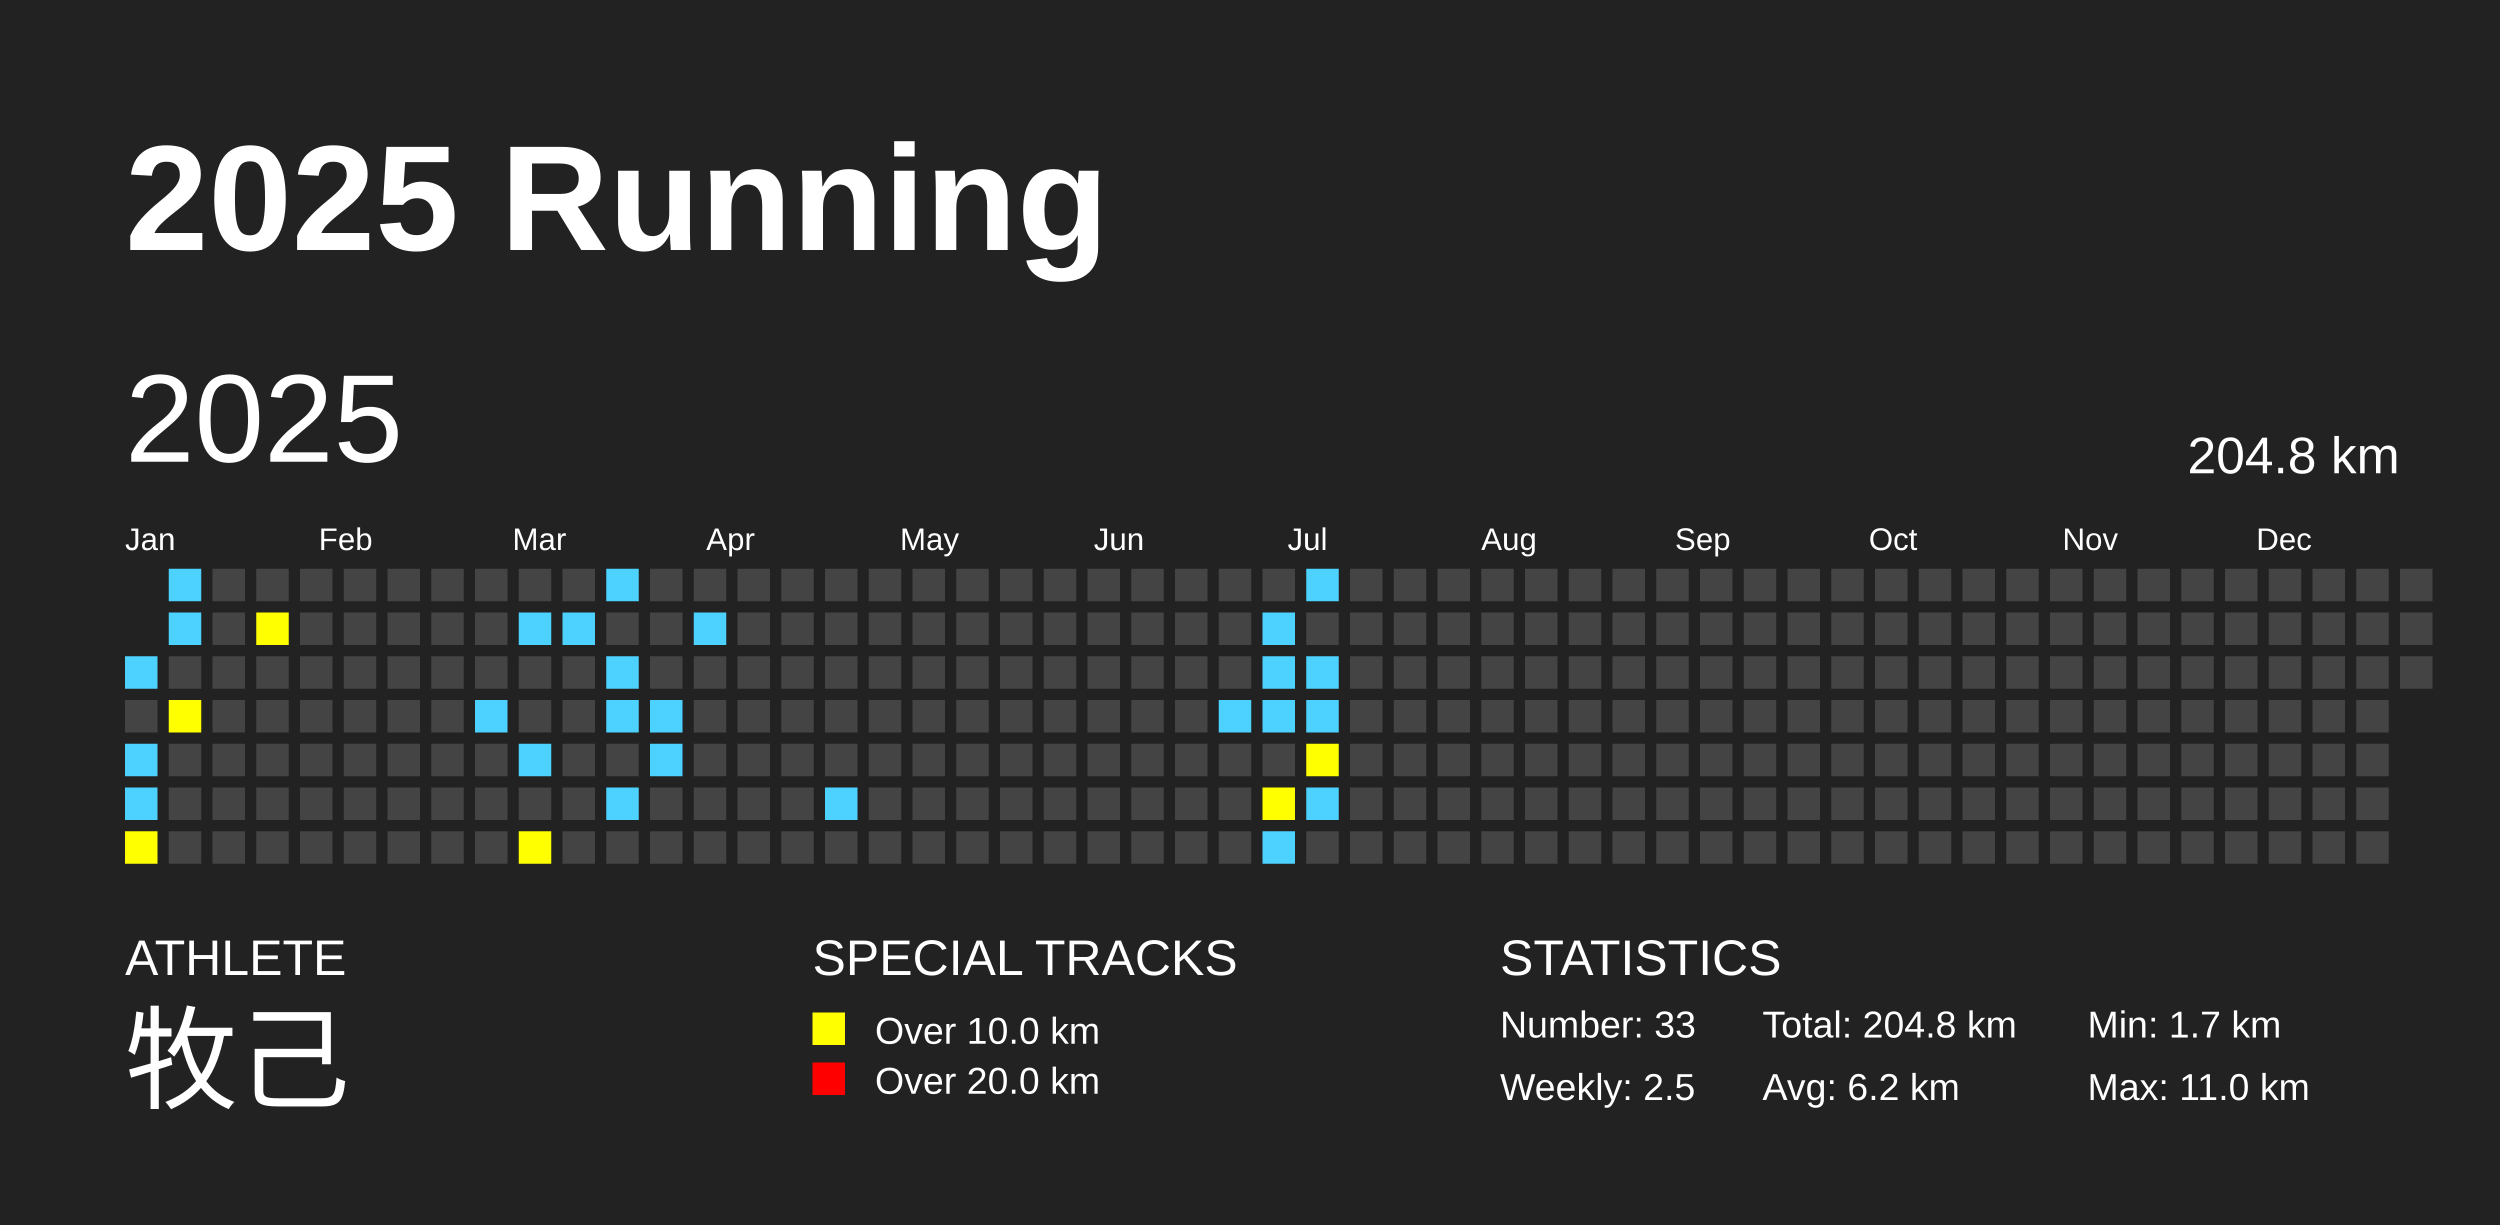
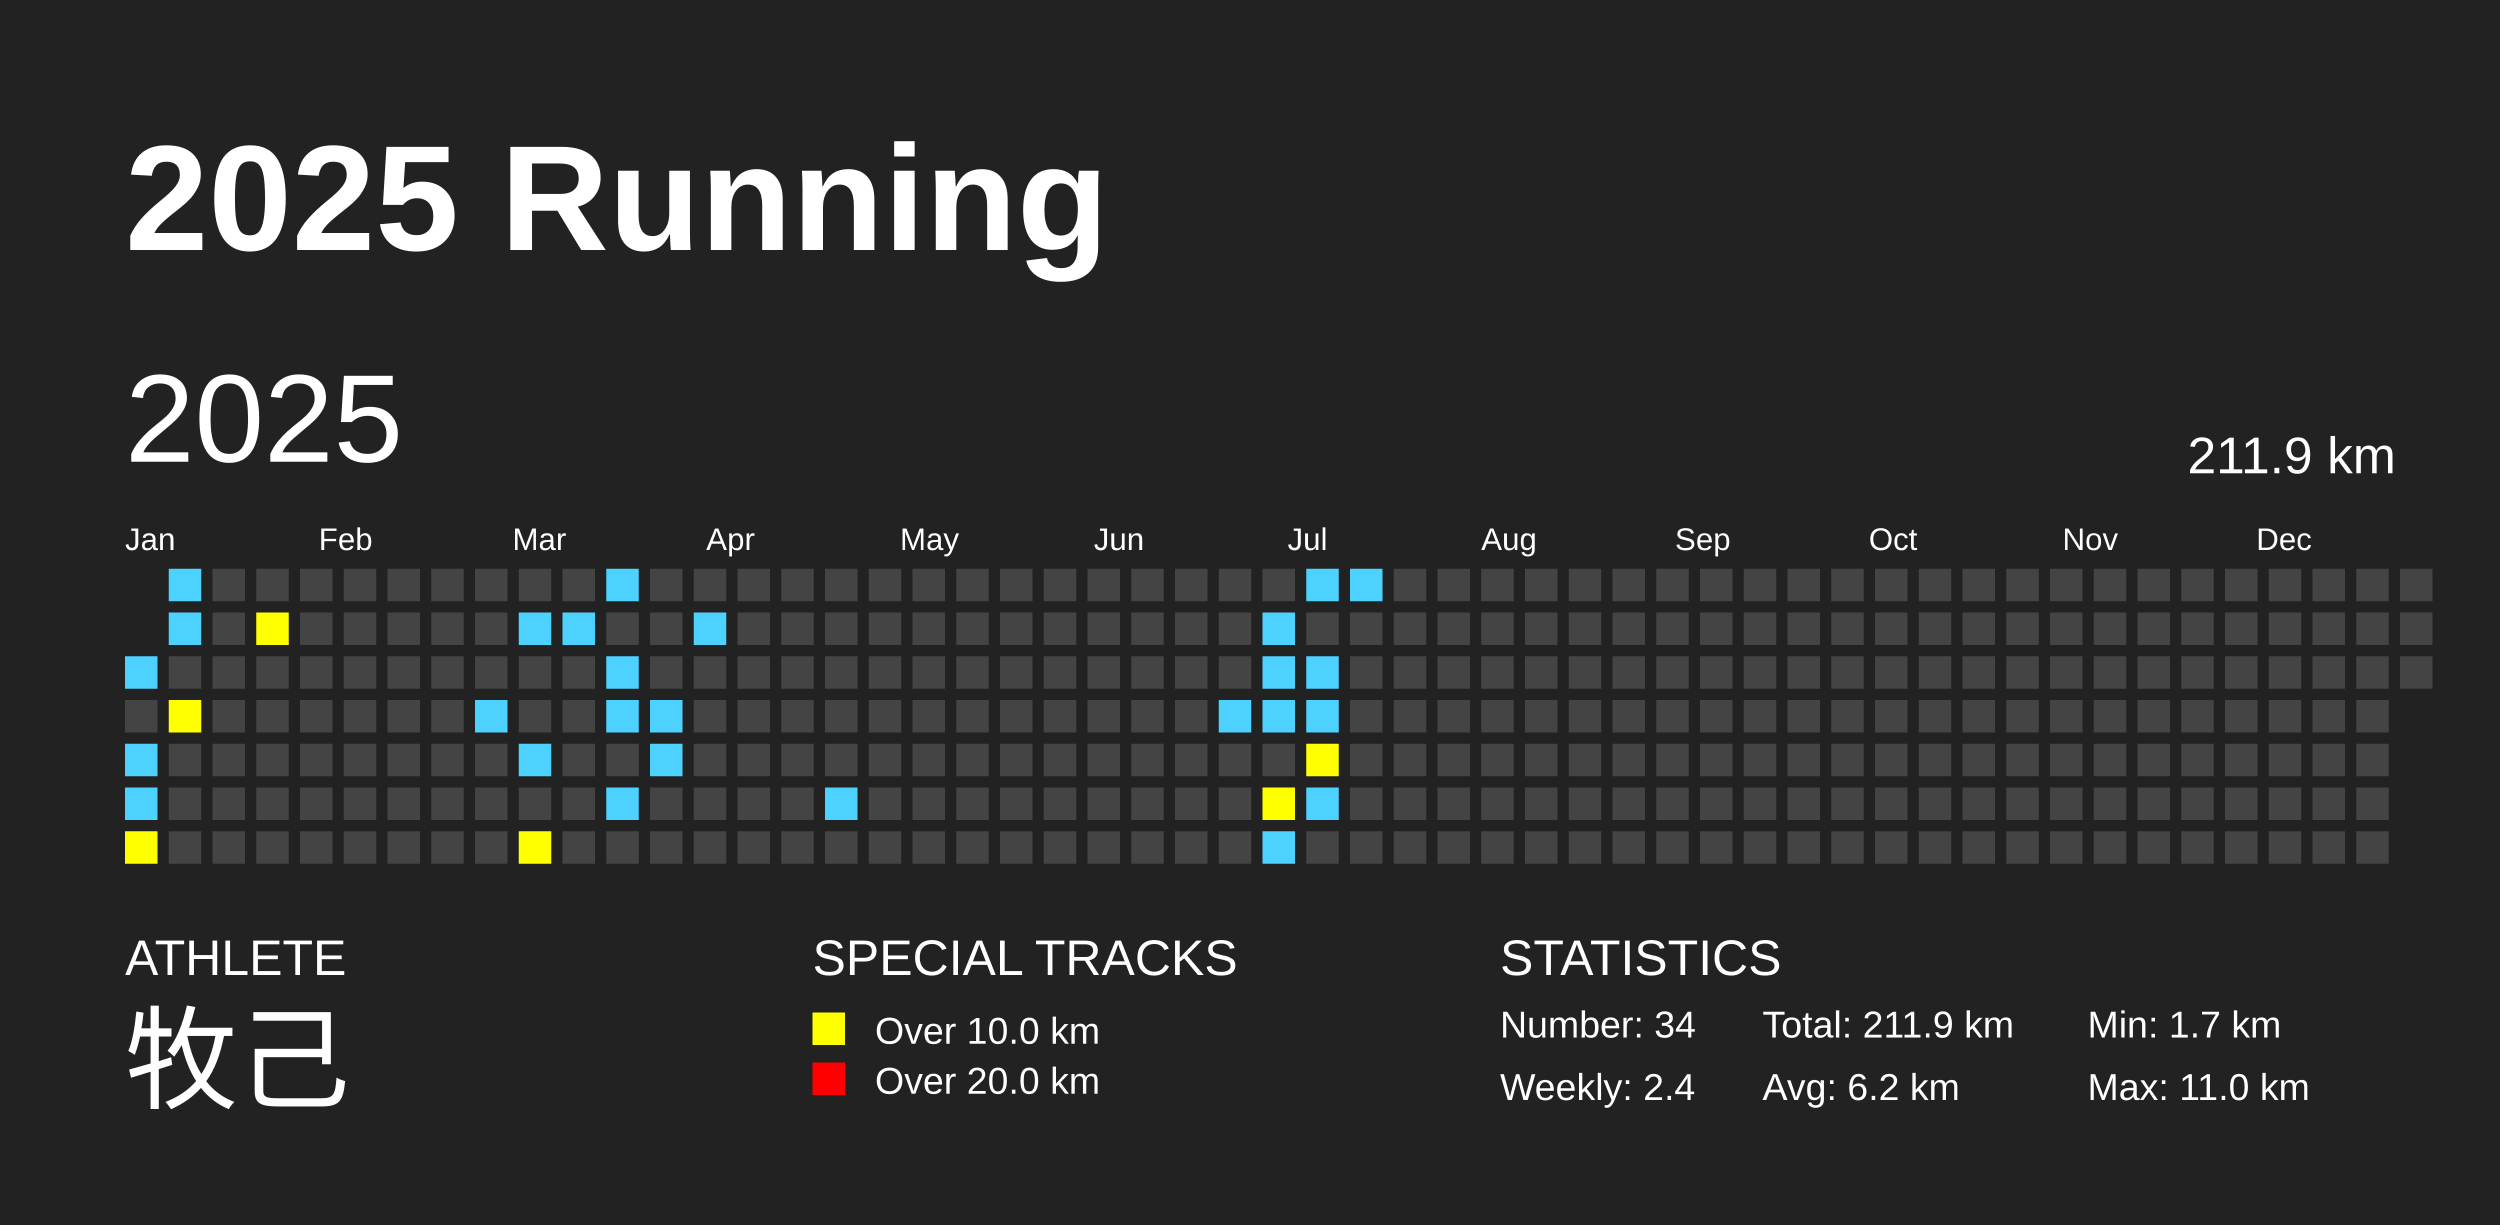
<svg xmlns="http://www.w3.org/2000/svg" baseProfile="full" height="98mm" version="1.1" viewBox="0,0,200,98" width="200mm">
  <defs />
  <rect fill="#222222" height="98" width="200" x="0" y="0" />
  <text fill="#FFFFFF" style="font-size:12px; font-family:Arial; font-weight:bold;" x="10" y="20">2025 Running</text>
  <text fill="#FFFFFF" style="font-size:4px; font-family:Arial" x="10" y="78">ATHLETE</text>
  <text fill="#FFFFFF" style="font-size:9px; font-family:Arial" x="10" y="88">牧己</text>
  <text fill="#FFFFFF" style="font-size:4px; font-family:Arial" x="65" y="78">SPECIAL TRACKS</text>
  <rect fill="yellow" height="2.6" width="2.6" x="65" y="81" />
  <text fill="#FFFFFF" style="font-size:3px; font-family:Arial" x="70" y="83.5">Over 10.0 km</text>
  <rect fill="red" height="2.6" width="2.6" x="65" y="85" />
  <text fill="#FFFFFF" style="font-size:3px; font-family:Arial" x="70" y="87.5">Over 20.0 km</text>
  <text fill="#FFFFFF" style="font-size:4px; font-family:Arial" x="120" y="78">STATISTICS</text>
-   <text fill="#FFFFFF" style="font-size:3px; font-family:Arial" x="120" y="83">Number: 33</text>
-   <text fill="#FFFFFF" style="font-size:3px; font-family:Arial" x="120" y="88">Weekly: 2.5</text>
-   <text fill="#FFFFFF" style="font-size:3px; font-family:Arial" x="141" y="83">Total: 204.8 km</text>
+   <text fill="#FFFFFF" style="font-size:3px; font-family:Arial" x="120" y="83">Number: 34</text>
+   <text fill="#FFFFFF" style="font-size:3px; font-family:Arial" x="120" y="88">Weekly: 2.4</text>
+   <text fill="#FFFFFF" style="font-size:3px; font-family:Arial" x="141" y="83">Total: 211.9 km</text>
  <text fill="#FFFFFF" style="font-size:3px; font-family:Arial" x="141" y="88">Avg: 6.2 km</text>
  <text fill="#FFFFFF" style="font-size:3px; font-family:Arial" x="167" y="83">Min: 1.7 km</text>
  <text fill="#FFFFFF" style="font-size:3px; font-family:Arial" x="167" y="88">Max: 11.0 km</text>
  <text dominant-baseline="hanging" fill="#FFFFFF" style="font-size:10.0px; font-family:Arial;" x="10" y="30">2025</text>
-   <text dominant-baseline="hanging" fill="#FFFFFF" style="font-size:4.125px; font-family:Arial;" x="175" y="35">204.8 km</text>
+   <text dominant-baseline="hanging" fill="#FFFFFF" style="font-size:4.125px; font-family:Arial;" x="175" y="35">211.9 km</text>
  <text fill="#FFFFFF" style="font-size:2.5px; font-family:Arial" x="10.0" y="44">Jan</text>
  <text fill="#FFFFFF" style="font-size:2.5px; font-family:Arial" x="25.5" y="44">Feb</text>
  <text fill="#FFFFFF" style="font-size:2.5px; font-family:Arial" x="41.0" y="44">Mar</text>
  <text fill="#FFFFFF" style="font-size:2.5px; font-family:Arial" x="56.5" y="44">Apr</text>
  <text fill="#FFFFFF" style="font-size:2.5px; font-family:Arial" x="72.0" y="44">May</text>
  <text fill="#FFFFFF" style="font-size:2.5px; font-family:Arial" x="87.5" y="44">Jun</text>
  <text fill="#FFFFFF" style="font-size:2.5px; font-family:Arial" x="103.0" y="44">Jul</text>
  <text fill="#FFFFFF" style="font-size:2.5px; font-family:Arial" x="118.5" y="44">Aug</text>
  <text fill="#FFFFFF" style="font-size:2.5px; font-family:Arial" x="134.0" y="44">Sep</text>
  <text fill="#FFFFFF" style="font-size:2.5px; font-family:Arial" x="149.5" y="44">Oct</text>
  <text fill="#FFFFFF" style="font-size:2.5px; font-family:Arial" x="165.0" y="44">Nov</text>
  <text fill="#FFFFFF" style="font-size:2.5px; font-family:Arial" x="180.5" y="44">Dec</text>
  <rect fill="#4DD2FF" height="2.6" width="2.6" x="10.0" y="52.5" />
  <rect fill="#444444" height="2.6" width="2.6" x="10.0" y="56.0" />
  <rect fill="#4DD2FF" height="2.6" width="2.6" x="10.0" y="59.5" />
  <rect fill="#4DD2FF" height="2.6" width="2.6" x="10.0" y="63.0" />
  <rect fill="yellow" height="2.6" width="2.6" x="10.0" y="66.5" />
  <rect fill="#4DD2FF" height="2.6" width="2.6" x="13.5" y="45.5" />
  <rect fill="#4DD2FF" height="2.6" width="2.6" x="13.5" y="49.0" />
  <rect fill="#444444" height="2.6" width="2.6" x="13.5" y="52.5" />
  <rect fill="yellow" height="2.6" width="2.6" x="13.5" y="56.0" />
  <rect fill="#444444" height="2.6" width="2.6" x="13.5" y="59.5" />
  <rect fill="#444444" height="2.6" width="2.6" x="13.5" y="63.0" />
  <rect fill="#444444" height="2.6" width="2.6" x="13.5" y="66.5" />
  <rect fill="#444444" height="2.6" width="2.6" x="17.0" y="45.5" />
  <rect fill="#444444" height="2.6" width="2.6" x="17.0" y="49.0" />
  <rect fill="#444444" height="2.6" width="2.6" x="17.0" y="52.5" />
  <rect fill="#444444" height="2.6" width="2.6" x="17.0" y="56.0" />
  <rect fill="#444444" height="2.6" width="2.6" x="17.0" y="59.5" />
  <rect fill="#444444" height="2.6" width="2.6" x="17.0" y="63.0" />
  <rect fill="#444444" height="2.6" width="2.6" x="17.0" y="66.5" />
  <rect fill="#444444" height="2.6" width="2.6" x="20.5" y="45.5" />
  <rect fill="yellow" height="2.6" width="2.6" x="20.5" y="49.0" />
  <rect fill="#444444" height="2.6" width="2.6" x="20.5" y="52.5" />
  <rect fill="#444444" height="2.6" width="2.6" x="20.5" y="56.0" />
  <rect fill="#444444" height="2.6" width="2.6" x="20.5" y="59.5" />
  <rect fill="#444444" height="2.6" width="2.6" x="20.5" y="63.0" />
  <rect fill="#444444" height="2.6" width="2.6" x="20.5" y="66.5" />
  <rect fill="#444444" height="2.6" width="2.6" x="24.0" y="45.5" />
  <rect fill="#444444" height="2.6" width="2.6" x="24.0" y="49.0" />
  <rect fill="#444444" height="2.6" width="2.6" x="24.0" y="52.5" />
  <rect fill="#444444" height="2.6" width="2.6" x="24.0" y="56.0" />
  <rect fill="#444444" height="2.6" width="2.6" x="24.0" y="59.5" />
  <rect fill="#444444" height="2.6" width="2.6" x="24.0" y="63.0" />
  <rect fill="#444444" height="2.6" width="2.6" x="24.0" y="66.5" />
  <rect fill="#444444" height="2.6" width="2.6" x="27.5" y="45.5" />
  <rect fill="#444444" height="2.6" width="2.6" x="27.5" y="49.0" />
  <rect fill="#444444" height="2.6" width="2.6" x="27.5" y="52.5" />
  <rect fill="#444444" height="2.6" width="2.6" x="27.5" y="56.0" />
  <rect fill="#444444" height="2.6" width="2.6" x="27.5" y="59.5" />
  <rect fill="#444444" height="2.6" width="2.6" x="27.5" y="63.0" />
  <rect fill="#444444" height="2.6" width="2.6" x="27.5" y="66.5" />
  <rect fill="#444444" height="2.6" width="2.6" x="31.0" y="45.5" />
  <rect fill="#444444" height="2.6" width="2.6" x="31.0" y="49.0" />
  <rect fill="#444444" height="2.6" width="2.6" x="31.0" y="52.5" />
  <rect fill="#444444" height="2.6" width="2.6" x="31.0" y="56.0" />
  <rect fill="#444444" height="2.6" width="2.6" x="31.0" y="59.5" />
  <rect fill="#444444" height="2.6" width="2.6" x="31.0" y="63.0" />
  <rect fill="#444444" height="2.6" width="2.6" x="31.0" y="66.5" />
  <rect fill="#444444" height="2.6" width="2.6" x="34.5" y="45.5" />
  <rect fill="#444444" height="2.6" width="2.6" x="34.5" y="49.0" />
  <rect fill="#444444" height="2.6" width="2.6" x="34.5" y="52.5" />
  <rect fill="#444444" height="2.6" width="2.6" x="34.5" y="56.0" />
  <rect fill="#444444" height="2.6" width="2.6" x="34.5" y="59.5" />
  <rect fill="#444444" height="2.6" width="2.6" x="34.5" y="63.0" />
  <rect fill="#444444" height="2.6" width="2.6" x="34.5" y="66.5" />
  <rect fill="#444444" height="2.6" width="2.6" x="38.0" y="45.5" />
  <rect fill="#444444" height="2.6" width="2.6" x="38.0" y="49.0" />
  <rect fill="#444444" height="2.6" width="2.6" x="38.0" y="52.5" />
  <rect fill="#4DD2FF" height="2.6" width="2.6" x="38.0" y="56.0" />
  <rect fill="#444444" height="2.6" width="2.6" x="38.0" y="59.5" />
  <rect fill="#444444" height="2.6" width="2.6" x="38.0" y="63.0" />
  <rect fill="#444444" height="2.6" width="2.6" x="38.0" y="66.5" />
  <rect fill="#444444" height="2.6" width="2.6" x="41.5" y="45.5" />
  <rect fill="#4DD2FF" height="2.6" width="2.6" x="41.5" y="49.0" />
  <rect fill="#444444" height="2.6" width="2.6" x="41.5" y="52.5" />
  <rect fill="#444444" height="2.6" width="2.6" x="41.5" y="56.0" />
  <rect fill="#4DD2FF" height="2.6" width="2.6" x="41.5" y="59.5" />
  <rect fill="#444444" height="2.6" width="2.6" x="41.5" y="63.0" />
  <rect fill="yellow" height="2.6" width="2.6" x="41.5" y="66.5" />
  <rect fill="#444444" height="2.6" width="2.6" x="45.0" y="45.5" />
  <rect fill="#4DD2FF" height="2.6" width="2.6" x="45.0" y="49.0" />
  <rect fill="#444444" height="2.6" width="2.6" x="45.0" y="52.5" />
  <rect fill="#444444" height="2.6" width="2.6" x="45.0" y="56.0" />
  <rect fill="#444444" height="2.6" width="2.6" x="45.0" y="59.5" />
  <rect fill="#444444" height="2.6" width="2.6" x="45.0" y="63.0" />
  <rect fill="#444444" height="2.6" width="2.6" x="45.0" y="66.5" />
  <rect fill="#4DD2FF" height="2.6" width="2.6" x="48.5" y="45.5" />
  <rect fill="#444444" height="2.6" width="2.6" x="48.5" y="49.0" />
  <rect fill="#4DD2FF" height="2.6" width="2.6" x="48.5" y="52.5" />
  <rect fill="#4DD2FF" height="2.6" width="2.6" x="48.5" y="56.0" />
  <rect fill="#444444" height="2.6" width="2.6" x="48.5" y="59.5" />
  <rect fill="#4DD2FF" height="2.6" width="2.6" x="48.5" y="63.0" />
  <rect fill="#444444" height="2.6" width="2.6" x="48.5" y="66.5" />
  <rect fill="#444444" height="2.6" width="2.6" x="52.0" y="45.5" />
  <rect fill="#444444" height="2.6" width="2.6" x="52.0" y="49.0" />
  <rect fill="#444444" height="2.6" width="2.6" x="52.0" y="52.5" />
  <rect fill="#4DD2FF" height="2.6" width="2.6" x="52.0" y="56.0" />
  <rect fill="#4DD2FF" height="2.6" width="2.6" x="52.0" y="59.5" />
  <rect fill="#444444" height="2.6" width="2.6" x="52.0" y="63.0" />
  <rect fill="#444444" height="2.6" width="2.6" x="52.0" y="66.5" />
  <rect fill="#444444" height="2.6" width="2.6" x="55.5" y="45.5" />
  <rect fill="#4DD2FF" height="2.6" width="2.6" x="55.5" y="49.0" />
  <rect fill="#444444" height="2.6" width="2.6" x="55.5" y="52.5" />
  <rect fill="#444444" height="2.6" width="2.6" x="55.5" y="56.0" />
  <rect fill="#444444" height="2.6" width="2.6" x="55.5" y="59.5" />
  <rect fill="#444444" height="2.6" width="2.6" x="55.5" y="63.0" />
  <rect fill="#444444" height="2.6" width="2.6" x="55.5" y="66.5" />
  <rect fill="#444444" height="2.6" width="2.6" x="59.0" y="45.5" />
  <rect fill="#444444" height="2.6" width="2.6" x="59.0" y="49.0" />
  <rect fill="#444444" height="2.6" width="2.6" x="59.0" y="52.5" />
  <rect fill="#444444" height="2.6" width="2.6" x="59.0" y="56.0" />
  <rect fill="#444444" height="2.6" width="2.6" x="59.0" y="59.5" />
  <rect fill="#444444" height="2.6" width="2.6" x="59.0" y="63.0" />
  <rect fill="#444444" height="2.6" width="2.6" x="59.0" y="66.5" />
  <rect fill="#444444" height="2.6" width="2.6" x="62.5" y="45.5" />
  <rect fill="#444444" height="2.6" width="2.6" x="62.5" y="49.0" />
  <rect fill="#444444" height="2.6" width="2.6" x="62.5" y="52.5" />
  <rect fill="#444444" height="2.6" width="2.6" x="62.5" y="56.0" />
  <rect fill="#444444" height="2.6" width="2.6" x="62.5" y="59.5" />
  <rect fill="#444444" height="2.6" width="2.6" x="62.5" y="63.0" />
  <rect fill="#444444" height="2.6" width="2.6" x="62.5" y="66.5" />
  <rect fill="#444444" height="2.6" width="2.6" x="66.0" y="45.5" />
  <rect fill="#444444" height="2.6" width="2.6" x="66.0" y="49.0" />
  <rect fill="#444444" height="2.6" width="2.6" x="66.0" y="52.5" />
  <rect fill="#444444" height="2.6" width="2.6" x="66.0" y="56.0" />
  <rect fill="#444444" height="2.6" width="2.6" x="66.0" y="59.5" />
  <rect fill="#4DD2FF" height="2.6" width="2.6" x="66.0" y="63.0" />
  <rect fill="#444444" height="2.6" width="2.6" x="66.0" y="66.5" />
  <rect fill="#444444" height="2.6" width="2.6" x="69.5" y="45.5" />
  <rect fill="#444444" height="2.6" width="2.6" x="69.5" y="49.0" />
  <rect fill="#444444" height="2.6" width="2.6" x="69.5" y="52.5" />
  <rect fill="#444444" height="2.6" width="2.6" x="69.5" y="56.0" />
  <rect fill="#444444" height="2.6" width="2.6" x="69.5" y="59.5" />
  <rect fill="#444444" height="2.6" width="2.6" x="69.5" y="63.0" />
  <rect fill="#444444" height="2.6" width="2.6" x="69.5" y="66.5" />
  <rect fill="#444444" height="2.6" width="2.6" x="73.0" y="45.5" />
  <rect fill="#444444" height="2.6" width="2.6" x="73.0" y="49.0" />
  <rect fill="#444444" height="2.6" width="2.6" x="73.0" y="52.5" />
  <rect fill="#444444" height="2.6" width="2.6" x="73.0" y="56.0" />
  <rect fill="#444444" height="2.6" width="2.6" x="73.0" y="59.5" />
  <rect fill="#444444" height="2.6" width="2.6" x="73.0" y="63.0" />
  <rect fill="#444444" height="2.6" width="2.6" x="73.0" y="66.5" />
  <rect fill="#444444" height="2.6" width="2.6" x="76.5" y="45.5" />
  <rect fill="#444444" height="2.6" width="2.6" x="76.5" y="49.0" />
  <rect fill="#444444" height="2.6" width="2.6" x="76.5" y="52.5" />
  <rect fill="#444444" height="2.6" width="2.6" x="76.5" y="56.0" />
  <rect fill="#444444" height="2.6" width="2.6" x="76.5" y="59.5" />
  <rect fill="#444444" height="2.6" width="2.6" x="76.5" y="63.0" />
  <rect fill="#444444" height="2.6" width="2.6" x="76.5" y="66.5" />
  <rect fill="#444444" height="2.6" width="2.6" x="80.0" y="45.5" />
  <rect fill="#444444" height="2.6" width="2.6" x="80.0" y="49.0" />
  <rect fill="#444444" height="2.6" width="2.6" x="80.0" y="52.5" />
  <rect fill="#444444" height="2.6" width="2.6" x="80.0" y="56.0" />
  <rect fill="#444444" height="2.6" width="2.6" x="80.0" y="59.5" />
  <rect fill="#444444" height="2.6" width="2.6" x="80.0" y="63.0" />
  <rect fill="#444444" height="2.6" width="2.6" x="80.0" y="66.5" />
  <rect fill="#444444" height="2.6" width="2.6" x="83.5" y="45.5" />
  <rect fill="#444444" height="2.6" width="2.6" x="83.5" y="49.0" />
  <rect fill="#444444" height="2.6" width="2.6" x="83.5" y="52.5" />
  <rect fill="#444444" height="2.6" width="2.6" x="83.5" y="56.0" />
  <rect fill="#444444" height="2.6" width="2.6" x="83.5" y="59.5" />
  <rect fill="#444444" height="2.6" width="2.6" x="83.5" y="63.0" />
  <rect fill="#444444" height="2.6" width="2.6" x="83.5" y="66.5" />
  <rect fill="#444444" height="2.6" width="2.6" x="87.0" y="45.5" />
  <rect fill="#444444" height="2.6" width="2.6" x="87.0" y="49.0" />
  <rect fill="#444444" height="2.6" width="2.6" x="87.0" y="52.5" />
  <rect fill="#444444" height="2.6" width="2.6" x="87.0" y="56.0" />
  <rect fill="#444444" height="2.6" width="2.6" x="87.0" y="59.5" />
  <rect fill="#444444" height="2.6" width="2.6" x="87.0" y="63.0" />
  <rect fill="#444444" height="2.6" width="2.6" x="87.0" y="66.5" />
  <rect fill="#444444" height="2.6" width="2.6" x="90.5" y="45.5" />
  <rect fill="#444444" height="2.6" width="2.6" x="90.5" y="49.0" />
  <rect fill="#444444" height="2.6" width="2.6" x="90.5" y="52.5" />
  <rect fill="#444444" height="2.6" width="2.6" x="90.5" y="56.0" />
  <rect fill="#444444" height="2.6" width="2.6" x="90.5" y="59.5" />
  <rect fill="#444444" height="2.6" width="2.6" x="90.5" y="63.0" />
  <rect fill="#444444" height="2.6" width="2.6" x="90.5" y="66.5" />
  <rect fill="#444444" height="2.6" width="2.6" x="94.0" y="45.5" />
  <rect fill="#444444" height="2.6" width="2.6" x="94.0" y="49.0" />
  <rect fill="#444444" height="2.6" width="2.6" x="94.0" y="52.5" />
  <rect fill="#444444" height="2.6" width="2.6" x="94.0" y="56.0" />
  <rect fill="#444444" height="2.6" width="2.6" x="94.0" y="59.5" />
  <rect fill="#444444" height="2.6" width="2.6" x="94.0" y="63.0" />
  <rect fill="#444444" height="2.6" width="2.6" x="94.0" y="66.5" />
  <rect fill="#444444" height="2.6" width="2.6" x="97.5" y="45.5" />
  <rect fill="#444444" height="2.6" width="2.6" x="97.5" y="49.0" />
  <rect fill="#444444" height="2.6" width="2.6" x="97.5" y="52.5" />
  <rect fill="#4DD2FF" height="2.6" width="2.6" x="97.5" y="56.0" />
  <rect fill="#444444" height="2.6" width="2.6" x="97.5" y="59.5" />
  <rect fill="#444444" height="2.6" width="2.6" x="97.5" y="63.0" />
  <rect fill="#444444" height="2.6" width="2.6" x="97.5" y="66.5" />
  <rect fill="#444444" height="2.6" width="2.6" x="101.0" y="45.5" />
  <rect fill="#4DD2FF" height="2.6" width="2.6" x="101.0" y="49.0" />
  <rect fill="#4DD2FF" height="2.6" width="2.6" x="101.0" y="52.5" />
  <rect fill="#4DD2FF" height="2.6" width="2.6" x="101.0" y="56.0" />
  <rect fill="#444444" height="2.6" width="2.6" x="101.0" y="59.5" />
  <rect fill="yellow" height="2.6" width="2.6" x="101.0" y="63.0" />
  <rect fill="#4DD2FF" height="2.6" width="2.6" x="101.0" y="66.5" />
  <rect fill="#4DD2FF" height="2.6" width="2.6" x="104.5" y="45.5" />
  <rect fill="#444444" height="2.6" width="2.6" x="104.5" y="49.0" />
  <rect fill="#4DD2FF" height="2.6" width="2.6" x="104.5" y="52.5" />
  <rect fill="#4DD2FF" height="2.6" width="2.6" x="104.5" y="56.0" />
  <rect fill="yellow" height="2.6" width="2.6" x="104.5" y="59.5" />
  <rect fill="#4DD2FF" height="2.6" width="2.6" x="104.5" y="63.0" />
  <rect fill="#444444" height="2.6" width="2.6" x="104.5" y="66.5" />
-   <rect fill="#444444" height="2.6" width="2.6" x="108.0" y="45.5" />
+   <rect fill="#4DD2FF" height="2.6" width="2.6" x="108.0" y="45.5" />
  <rect fill="#444444" height="2.6" width="2.6" x="108.0" y="49.0" />
  <rect fill="#444444" height="2.6" width="2.6" x="108.0" y="52.5" />
  <rect fill="#444444" height="2.6" width="2.6" x="108.0" y="56.0" />
  <rect fill="#444444" height="2.6" width="2.6" x="108.0" y="59.5" />
  <rect fill="#444444" height="2.6" width="2.6" x="108.0" y="63.0" />
  <rect fill="#444444" height="2.6" width="2.6" x="108.0" y="66.5" />
  <rect fill="#444444" height="2.6" width="2.6" x="111.5" y="45.5" />
  <rect fill="#444444" height="2.6" width="2.6" x="111.5" y="49.0" />
  <rect fill="#444444" height="2.6" width="2.6" x="111.5" y="52.5" />
  <rect fill="#444444" height="2.6" width="2.6" x="111.5" y="56.0" />
  <rect fill="#444444" height="2.6" width="2.6" x="111.5" y="59.5" />
  <rect fill="#444444" height="2.6" width="2.6" x="111.5" y="63.0" />
  <rect fill="#444444" height="2.6" width="2.6" x="111.5" y="66.5" />
  <rect fill="#444444" height="2.6" width="2.6" x="115.0" y="45.5" />
  <rect fill="#444444" height="2.6" width="2.6" x="115.0" y="49.0" />
  <rect fill="#444444" height="2.6" width="2.6" x="115.0" y="52.5" />
  <rect fill="#444444" height="2.6" width="2.6" x="115.0" y="56.0" />
  <rect fill="#444444" height="2.6" width="2.6" x="115.0" y="59.5" />
  <rect fill="#444444" height="2.6" width="2.6" x="115.0" y="63.0" />
  <rect fill="#444444" height="2.6" width="2.6" x="115.0" y="66.5" />
  <rect fill="#444444" height="2.6" width="2.6" x="118.5" y="45.5" />
  <rect fill="#444444" height="2.6" width="2.6" x="118.5" y="49.0" />
  <rect fill="#444444" height="2.6" width="2.6" x="118.5" y="52.5" />
  <rect fill="#444444" height="2.6" width="2.6" x="118.5" y="56.0" />
  <rect fill="#444444" height="2.6" width="2.6" x="118.5" y="59.5" />
  <rect fill="#444444" height="2.6" width="2.6" x="118.5" y="63.0" />
  <rect fill="#444444" height="2.6" width="2.6" x="118.5" y="66.5" />
  <rect fill="#444444" height="2.6" width="2.6" x="122.0" y="45.5" />
  <rect fill="#444444" height="2.6" width="2.6" x="122.0" y="49.0" />
  <rect fill="#444444" height="2.6" width="2.6" x="122.0" y="52.5" />
  <rect fill="#444444" height="2.6" width="2.6" x="122.0" y="56.0" />
  <rect fill="#444444" height="2.6" width="2.6" x="122.0" y="59.5" />
  <rect fill="#444444" height="2.6" width="2.6" x="122.0" y="63.0" />
  <rect fill="#444444" height="2.6" width="2.6" x="122.0" y="66.5" />
  <rect fill="#444444" height="2.6" width="2.6" x="125.5" y="45.5" />
  <rect fill="#444444" height="2.6" width="2.6" x="125.5" y="49.0" />
  <rect fill="#444444" height="2.6" width="2.6" x="125.5" y="52.5" />
  <rect fill="#444444" height="2.6" width="2.6" x="125.5" y="56.0" />
  <rect fill="#444444" height="2.6" width="2.6" x="125.5" y="59.5" />
  <rect fill="#444444" height="2.6" width="2.6" x="125.5" y="63.0" />
  <rect fill="#444444" height="2.6" width="2.6" x="125.5" y="66.5" />
  <rect fill="#444444" height="2.6" width="2.6" x="129.0" y="45.5" />
  <rect fill="#444444" height="2.6" width="2.6" x="129.0" y="49.0" />
  <rect fill="#444444" height="2.6" width="2.6" x="129.0" y="52.5" />
  <rect fill="#444444" height="2.6" width="2.6" x="129.0" y="56.0" />
  <rect fill="#444444" height="2.6" width="2.6" x="129.0" y="59.5" />
  <rect fill="#444444" height="2.6" width="2.6" x="129.0" y="63.0" />
  <rect fill="#444444" height="2.6" width="2.6" x="129.0" y="66.5" />
  <rect fill="#444444" height="2.6" width="2.6" x="132.5" y="45.5" />
  <rect fill="#444444" height="2.6" width="2.6" x="132.5" y="49.0" />
  <rect fill="#444444" height="2.6" width="2.6" x="132.5" y="52.5" />
  <rect fill="#444444" height="2.6" width="2.6" x="132.5" y="56.0" />
  <rect fill="#444444" height="2.6" width="2.6" x="132.5" y="59.5" />
  <rect fill="#444444" height="2.6" width="2.6" x="132.5" y="63.0" />
  <rect fill="#444444" height="2.6" width="2.6" x="132.5" y="66.5" />
  <rect fill="#444444" height="2.6" width="2.6" x="136.0" y="45.5" />
  <rect fill="#444444" height="2.6" width="2.6" x="136.0" y="49.0" />
  <rect fill="#444444" height="2.6" width="2.6" x="136.0" y="52.5" />
  <rect fill="#444444" height="2.6" width="2.6" x="136.0" y="56.0" />
  <rect fill="#444444" height="2.6" width="2.6" x="136.0" y="59.5" />
  <rect fill="#444444" height="2.6" width="2.6" x="136.0" y="63.0" />
  <rect fill="#444444" height="2.6" width="2.6" x="136.0" y="66.5" />
  <rect fill="#444444" height="2.6" width="2.6" x="139.5" y="45.5" />
  <rect fill="#444444" height="2.6" width="2.6" x="139.5" y="49.0" />
  <rect fill="#444444" height="2.6" width="2.6" x="139.5" y="52.5" />
  <rect fill="#444444" height="2.6" width="2.6" x="139.5" y="56.0" />
  <rect fill="#444444" height="2.6" width="2.6" x="139.5" y="59.5" />
  <rect fill="#444444" height="2.6" width="2.6" x="139.5" y="63.0" />
  <rect fill="#444444" height="2.6" width="2.6" x="139.5" y="66.5" />
  <rect fill="#444444" height="2.6" width="2.6" x="143.0" y="45.5" />
  <rect fill="#444444" height="2.6" width="2.6" x="143.0" y="49.0" />
  <rect fill="#444444" height="2.6" width="2.6" x="143.0" y="52.5" />
  <rect fill="#444444" height="2.6" width="2.6" x="143.0" y="56.0" />
  <rect fill="#444444" height="2.6" width="2.6" x="143.0" y="59.5" />
  <rect fill="#444444" height="2.6" width="2.6" x="143.0" y="63.0" />
  <rect fill="#444444" height="2.6" width="2.6" x="143.0" y="66.5" />
  <rect fill="#444444" height="2.6" width="2.6" x="146.5" y="45.5" />
  <rect fill="#444444" height="2.6" width="2.6" x="146.5" y="49.0" />
  <rect fill="#444444" height="2.6" width="2.6" x="146.5" y="52.5" />
  <rect fill="#444444" height="2.6" width="2.6" x="146.5" y="56.0" />
  <rect fill="#444444" height="2.6" width="2.6" x="146.5" y="59.5" />
  <rect fill="#444444" height="2.6" width="2.6" x="146.5" y="63.0" />
  <rect fill="#444444" height="2.6" width="2.6" x="146.5" y="66.5" />
  <rect fill="#444444" height="2.6" width="2.6" x="150.0" y="45.5" />
  <rect fill="#444444" height="2.6" width="2.6" x="150.0" y="49.0" />
  <rect fill="#444444" height="2.6" width="2.6" x="150.0" y="52.5" />
  <rect fill="#444444" height="2.6" width="2.6" x="150.0" y="56.0" />
  <rect fill="#444444" height="2.6" width="2.6" x="150.0" y="59.5" />
  <rect fill="#444444" height="2.6" width="2.6" x="150.0" y="63.0" />
  <rect fill="#444444" height="2.6" width="2.6" x="150.0" y="66.5" />
  <rect fill="#444444" height="2.6" width="2.6" x="153.5" y="45.5" />
  <rect fill="#444444" height="2.6" width="2.6" x="153.5" y="49.0" />
  <rect fill="#444444" height="2.6" width="2.6" x="153.5" y="52.5" />
  <rect fill="#444444" height="2.6" width="2.6" x="153.5" y="56.0" />
  <rect fill="#444444" height="2.6" width="2.6" x="153.5" y="59.5" />
  <rect fill="#444444" height="2.6" width="2.6" x="153.5" y="63.0" />
  <rect fill="#444444" height="2.6" width="2.6" x="153.5" y="66.5" />
  <rect fill="#444444" height="2.6" width="2.6" x="157.0" y="45.5" />
  <rect fill="#444444" height="2.6" width="2.6" x="157.0" y="49.0" />
  <rect fill="#444444" height="2.6" width="2.6" x="157.0" y="52.5" />
  <rect fill="#444444" height="2.6" width="2.6" x="157.0" y="56.0" />
  <rect fill="#444444" height="2.6" width="2.6" x="157.0" y="59.5" />
  <rect fill="#444444" height="2.6" width="2.6" x="157.0" y="63.0" />
  <rect fill="#444444" height="2.6" width="2.6" x="157.0" y="66.5" />
  <rect fill="#444444" height="2.6" width="2.6" x="160.5" y="45.5" />
  <rect fill="#444444" height="2.6" width="2.6" x="160.5" y="49.0" />
  <rect fill="#444444" height="2.6" width="2.6" x="160.5" y="52.5" />
  <rect fill="#444444" height="2.6" width="2.6" x="160.5" y="56.0" />
  <rect fill="#444444" height="2.6" width="2.6" x="160.5" y="59.5" />
  <rect fill="#444444" height="2.6" width="2.6" x="160.5" y="63.0" />
  <rect fill="#444444" height="2.6" width="2.6" x="160.5" y="66.5" />
  <rect fill="#444444" height="2.6" width="2.6" x="164.0" y="45.5" />
  <rect fill="#444444" height="2.6" width="2.6" x="164.0" y="49.0" />
  <rect fill="#444444" height="2.6" width="2.6" x="164.0" y="52.5" />
  <rect fill="#444444" height="2.6" width="2.6" x="164.0" y="56.0" />
  <rect fill="#444444" height="2.6" width="2.6" x="164.0" y="59.5" />
  <rect fill="#444444" height="2.6" width="2.6" x="164.0" y="63.0" />
  <rect fill="#444444" height="2.6" width="2.6" x="164.0" y="66.5" />
  <rect fill="#444444" height="2.6" width="2.6" x="167.5" y="45.5" />
  <rect fill="#444444" height="2.6" width="2.6" x="167.5" y="49.0" />
  <rect fill="#444444" height="2.6" width="2.6" x="167.5" y="52.5" />
  <rect fill="#444444" height="2.6" width="2.6" x="167.5" y="56.0" />
  <rect fill="#444444" height="2.6" width="2.6" x="167.5" y="59.5" />
  <rect fill="#444444" height="2.6" width="2.6" x="167.5" y="63.0" />
  <rect fill="#444444" height="2.6" width="2.6" x="167.5" y="66.5" />
  <rect fill="#444444" height="2.6" width="2.6" x="171.0" y="45.5" />
  <rect fill="#444444" height="2.6" width="2.6" x="171.0" y="49.0" />
  <rect fill="#444444" height="2.6" width="2.6" x="171.0" y="52.5" />
  <rect fill="#444444" height="2.6" width="2.6" x="171.0" y="56.0" />
  <rect fill="#444444" height="2.6" width="2.6" x="171.0" y="59.5" />
  <rect fill="#444444" height="2.6" width="2.6" x="171.0" y="63.0" />
  <rect fill="#444444" height="2.6" width="2.6" x="171.0" y="66.5" />
  <rect fill="#444444" height="2.6" width="2.6" x="174.5" y="45.5" />
  <rect fill="#444444" height="2.6" width="2.6" x="174.5" y="49.0" />
  <rect fill="#444444" height="2.6" width="2.6" x="174.5" y="52.5" />
  <rect fill="#444444" height="2.6" width="2.6" x="174.5" y="56.0" />
  <rect fill="#444444" height="2.6" width="2.6" x="174.5" y="59.5" />
  <rect fill="#444444" height="2.6" width="2.6" x="174.5" y="63.0" />
  <rect fill="#444444" height="2.6" width="2.6" x="174.5" y="66.5" />
  <rect fill="#444444" height="2.6" width="2.6" x="178.0" y="45.5" />
  <rect fill="#444444" height="2.6" width="2.6" x="178.0" y="49.0" />
  <rect fill="#444444" height="2.6" width="2.6" x="178.0" y="52.5" />
  <rect fill="#444444" height="2.6" width="2.6" x="178.0" y="56.0" />
  <rect fill="#444444" height="2.6" width="2.6" x="178.0" y="59.5" />
  <rect fill="#444444" height="2.6" width="2.6" x="178.0" y="63.0" />
  <rect fill="#444444" height="2.6" width="2.6" x="178.0" y="66.5" />
  <rect fill="#444444" height="2.6" width="2.6" x="181.5" y="45.5" />
  <rect fill="#444444" height="2.6" width="2.6" x="181.5" y="49.0" />
  <rect fill="#444444" height="2.6" width="2.6" x="181.5" y="52.5" />
  <rect fill="#444444" height="2.6" width="2.6" x="181.5" y="56.0" />
  <rect fill="#444444" height="2.6" width="2.6" x="181.5" y="59.5" />
  <rect fill="#444444" height="2.6" width="2.6" x="181.5" y="63.0" />
  <rect fill="#444444" height="2.6" width="2.6" x="181.5" y="66.5" />
  <rect fill="#444444" height="2.6" width="2.6" x="185.0" y="45.5" />
  <rect fill="#444444" height="2.6" width="2.6" x="185.0" y="49.0" />
  <rect fill="#444444" height="2.6" width="2.6" x="185.0" y="52.5" />
  <rect fill="#444444" height="2.6" width="2.6" x="185.0" y="56.0" />
  <rect fill="#444444" height="2.6" width="2.6" x="185.0" y="59.5" />
  <rect fill="#444444" height="2.6" width="2.6" x="185.0" y="63.0" />
  <rect fill="#444444" height="2.6" width="2.6" x="185.0" y="66.5" />
  <rect fill="#444444" height="2.6" width="2.6" x="188.5" y="45.5" />
  <rect fill="#444444" height="2.6" width="2.6" x="188.5" y="49.0" />
  <rect fill="#444444" height="2.6" width="2.6" x="188.5" y="52.5" />
  <rect fill="#444444" height="2.6" width="2.6" x="188.5" y="56.0" />
  <rect fill="#444444" height="2.6" width="2.6" x="188.5" y="59.5" />
  <rect fill="#444444" height="2.6" width="2.6" x="188.5" y="63.0" />
  <rect fill="#444444" height="2.6" width="2.6" x="188.5" y="66.5" />
  <rect fill="#444444" height="2.6" width="2.6" x="192.0" y="45.5" />
  <rect fill="#444444" height="2.6" width="2.6" x="192.0" y="49.0" />
  <rect fill="#444444" height="2.6" width="2.6" x="192.0" y="52.5" />
</svg>
